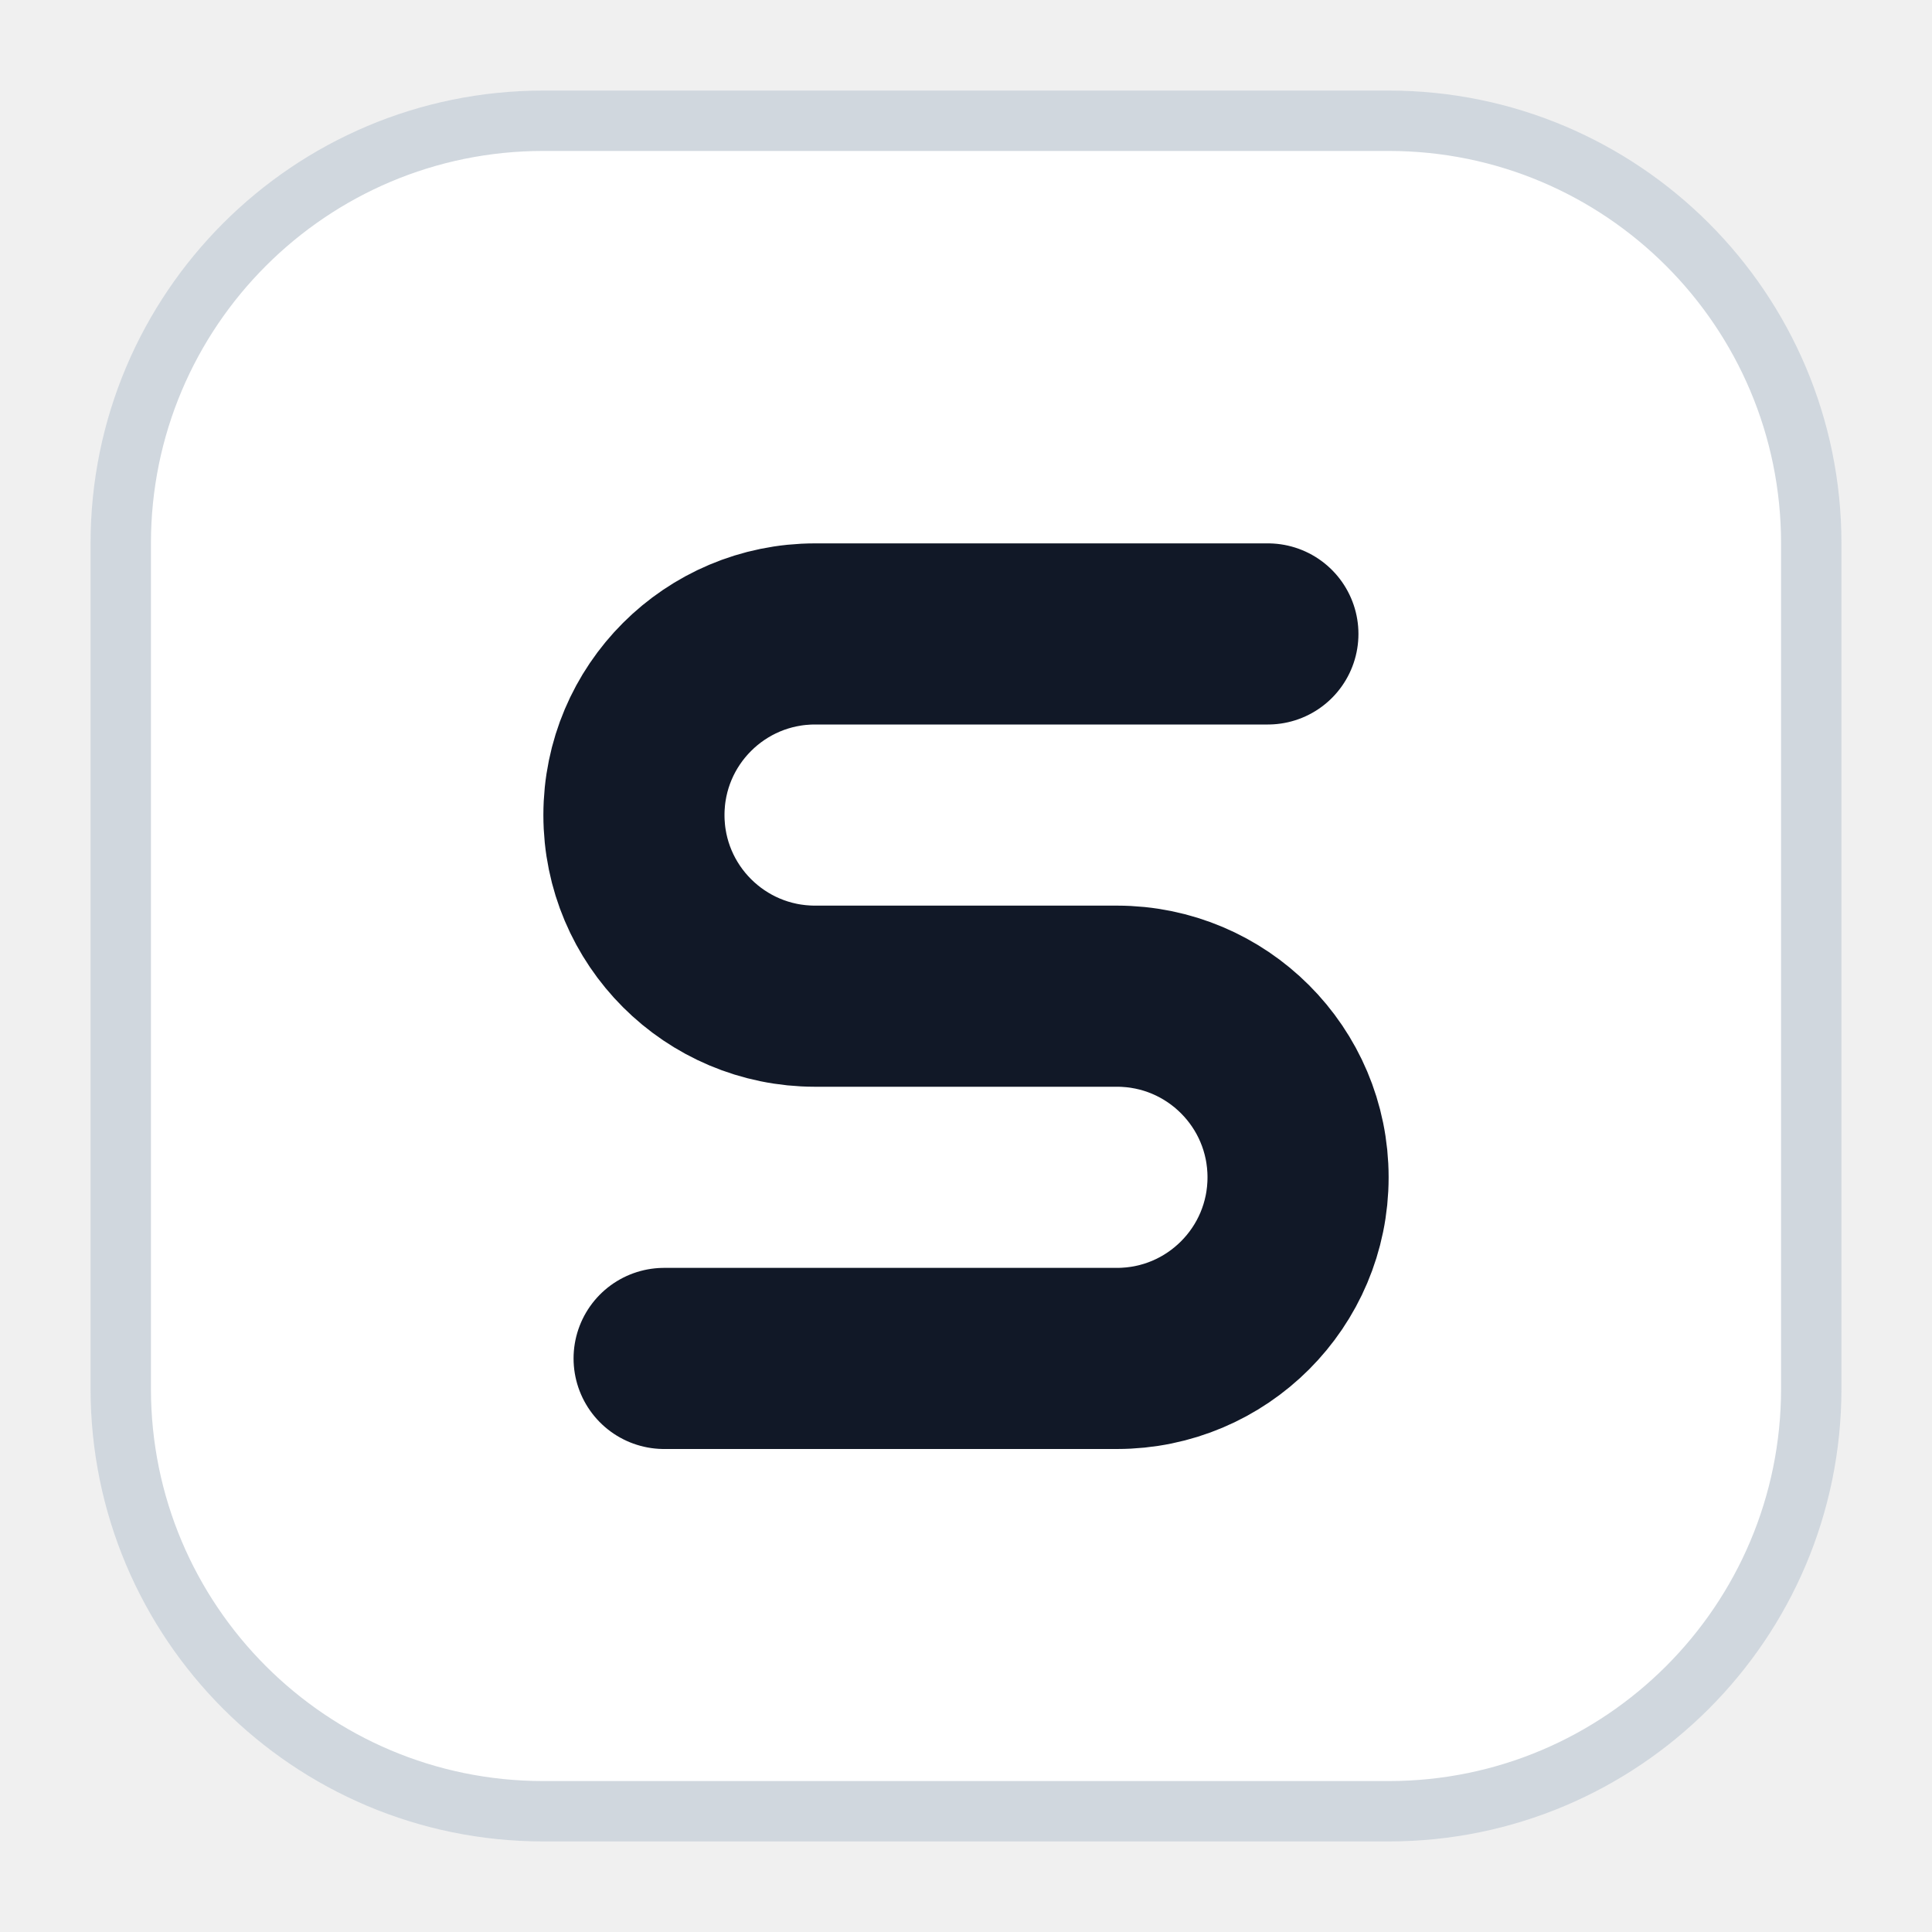
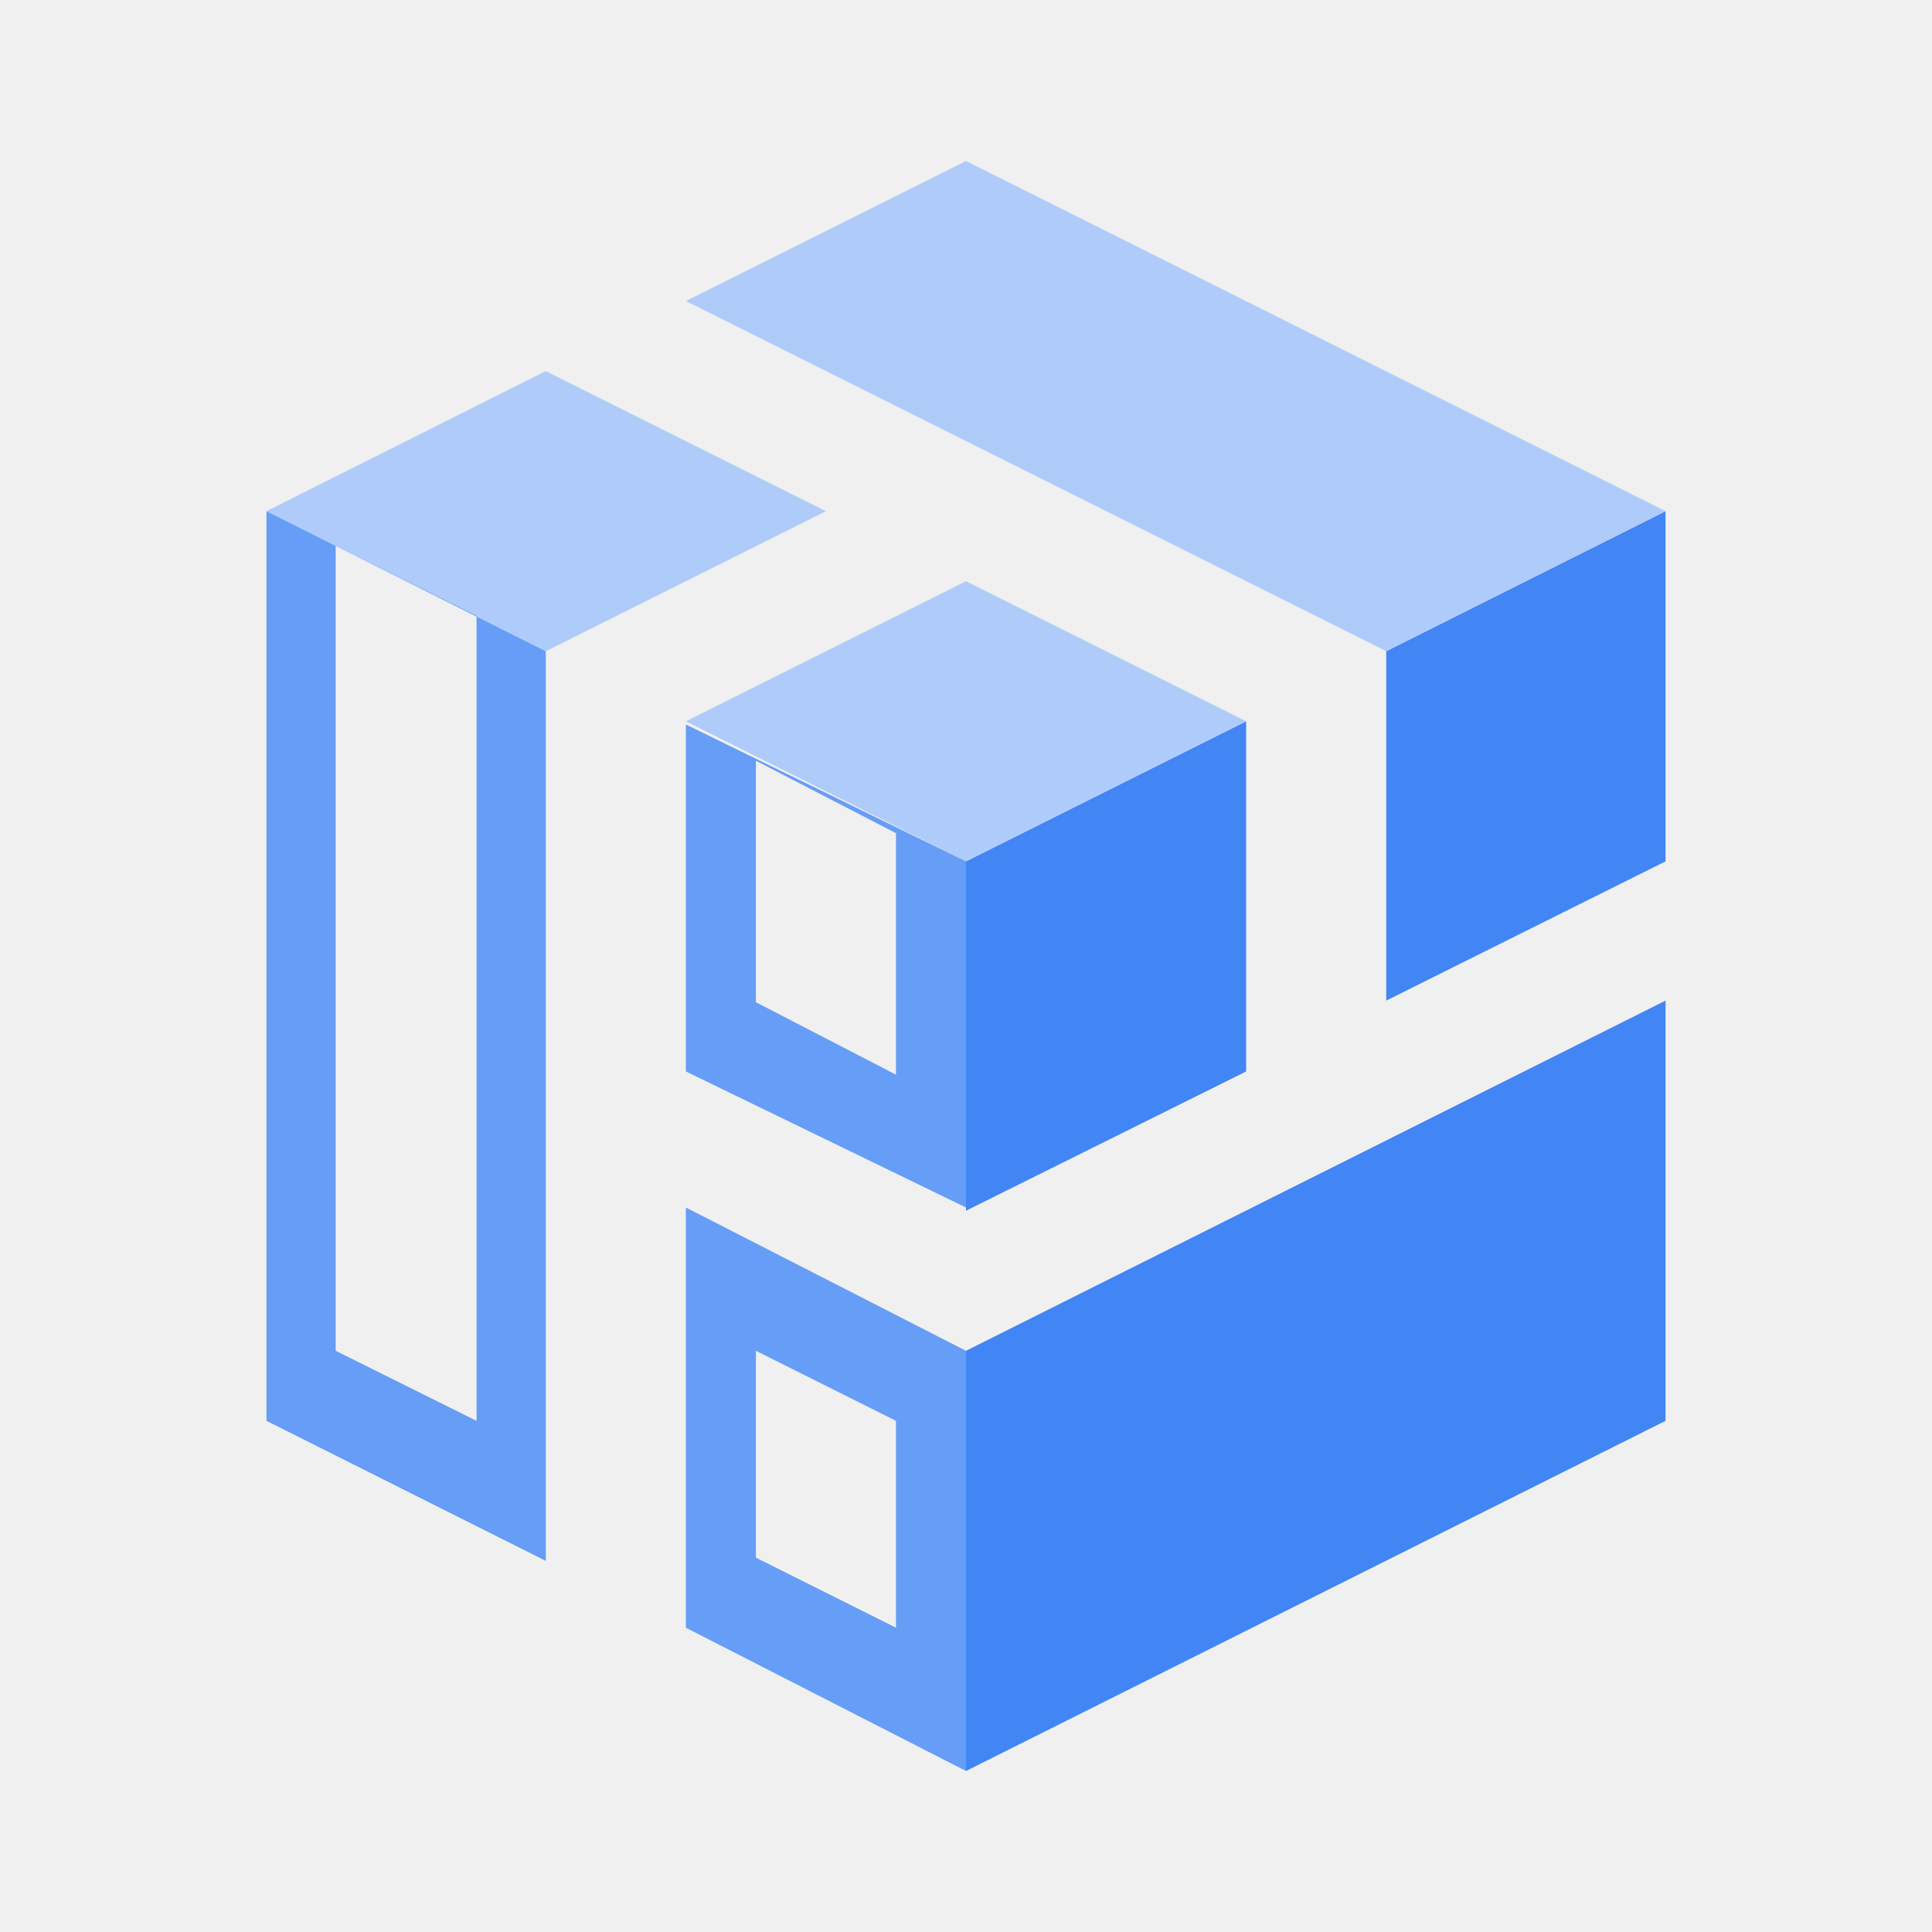
- <svg xmlns="http://www.w3.org/2000/svg" viewBox="0 0 64 64" role="img" aria-label="Minimal S monogram">
-   <rect x="4" y="4" width="56" height="56" rx="14" fill="#ffffff" />
-   <rect x="4" y="4" width="56" height="56" rx="14" fill="none" stroke="#d0d7de" stroke-width="2" />
-   <path d="M42 21H27a6 6 0 0 0 0 12h10a6 6 0 0 1 0 12H22" fill="none" stroke="#111827" stroke-width="6" stroke-linecap="round" stroke-linejoin="round" />
+ <svg xmlns="http://www.w3.org/2000/svg" t="1775032818969" class="icon" viewBox="0 0 1024 1024" version="1.1" p-id="3348" width="48" height="48">
+   <path d="M882.773 530.347L512 715.947V938.667l370.773-185.6v-222.72z" fill="#4285F4" p-id="3349" />
+   <path d="M289.28 196.693L141.227 270.933z" fill="#1E88E5" p-id="3350" />
+   <path d="M734.72 345.173v185.173l148.053-73.813V270.933l-148.053 74.24zM512 641.707l148.48-73.813V382.293L512 456.533v185.173z" fill="#4285F4" p-id="3351" />
+   <path d="M289.28 196.693L141.227 270.933l148.053 74.24 148.48-74.24-148.48-74.24z" fill="#AECBFA" p-id="3352" />
+   <path d="M512 85.333L363.52 159.573 512 233.813l222.72 111.36 148.053-74.24L512 85.333z" fill="#AECBFA" p-id="3353" />
+   <path d="M512 308.053L363.52 382.293 512 456.533l148.48-74.24L512 308.053z" fill="#AECBFA" p-id="3354" />
+   <path d="M363.52 640v222.72L512 938.667v-222.72z m111.36 222.72l-74.24-37.12v-109.653l74.24 37.12zM141.227 270.933v482.133l148.053 74.24V345.173z m111.36 482.133l-74.667-37.12v-426.667l74.667 37.12zM363.52 384L512 456.533V640l-148.48-72.107z m111.36 185.6v-128l-74.24-38.4v128z" fill="#669DF6" p-id="3355" />
</svg>
